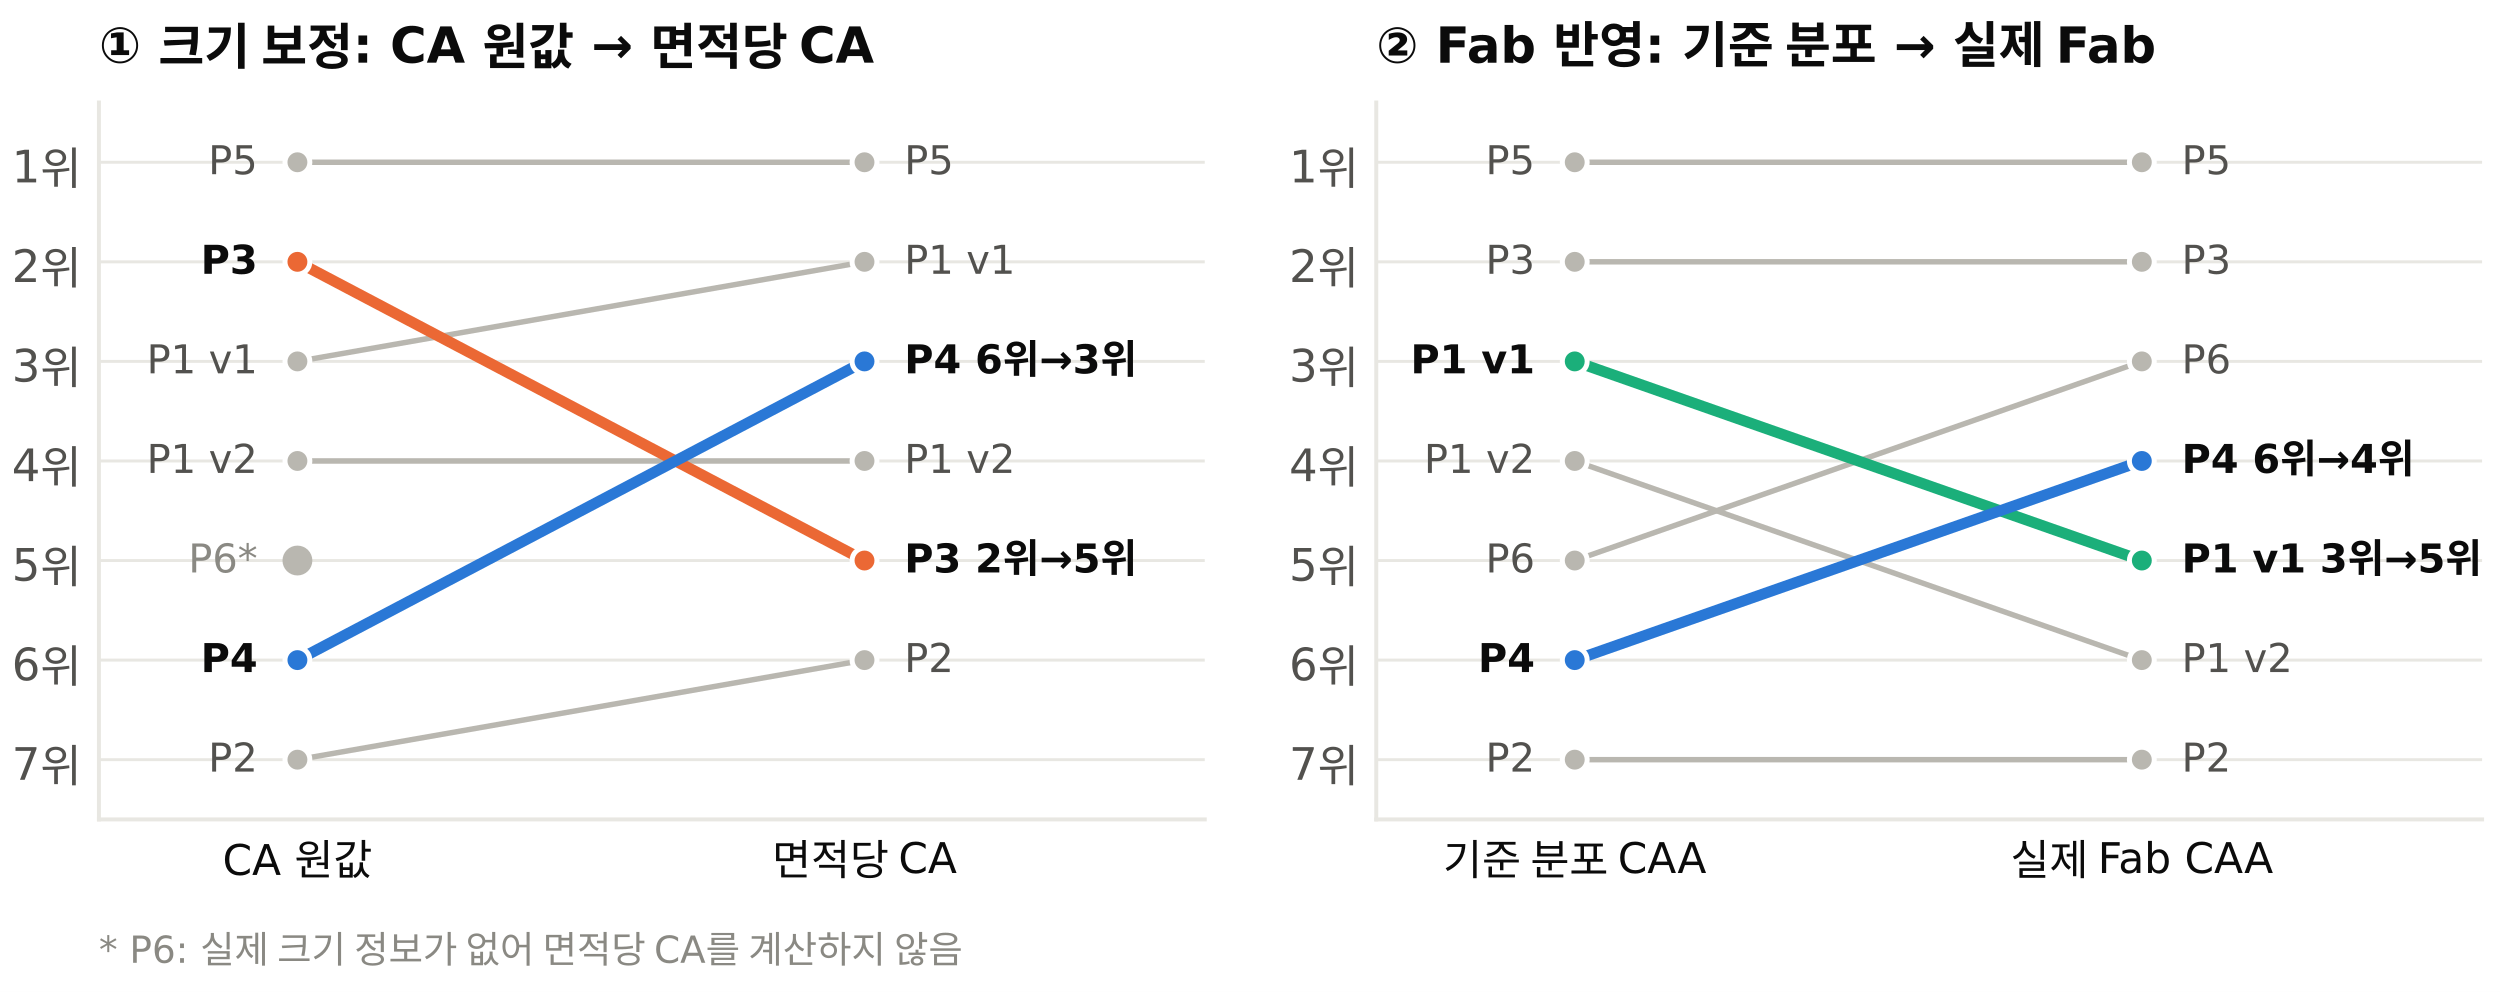
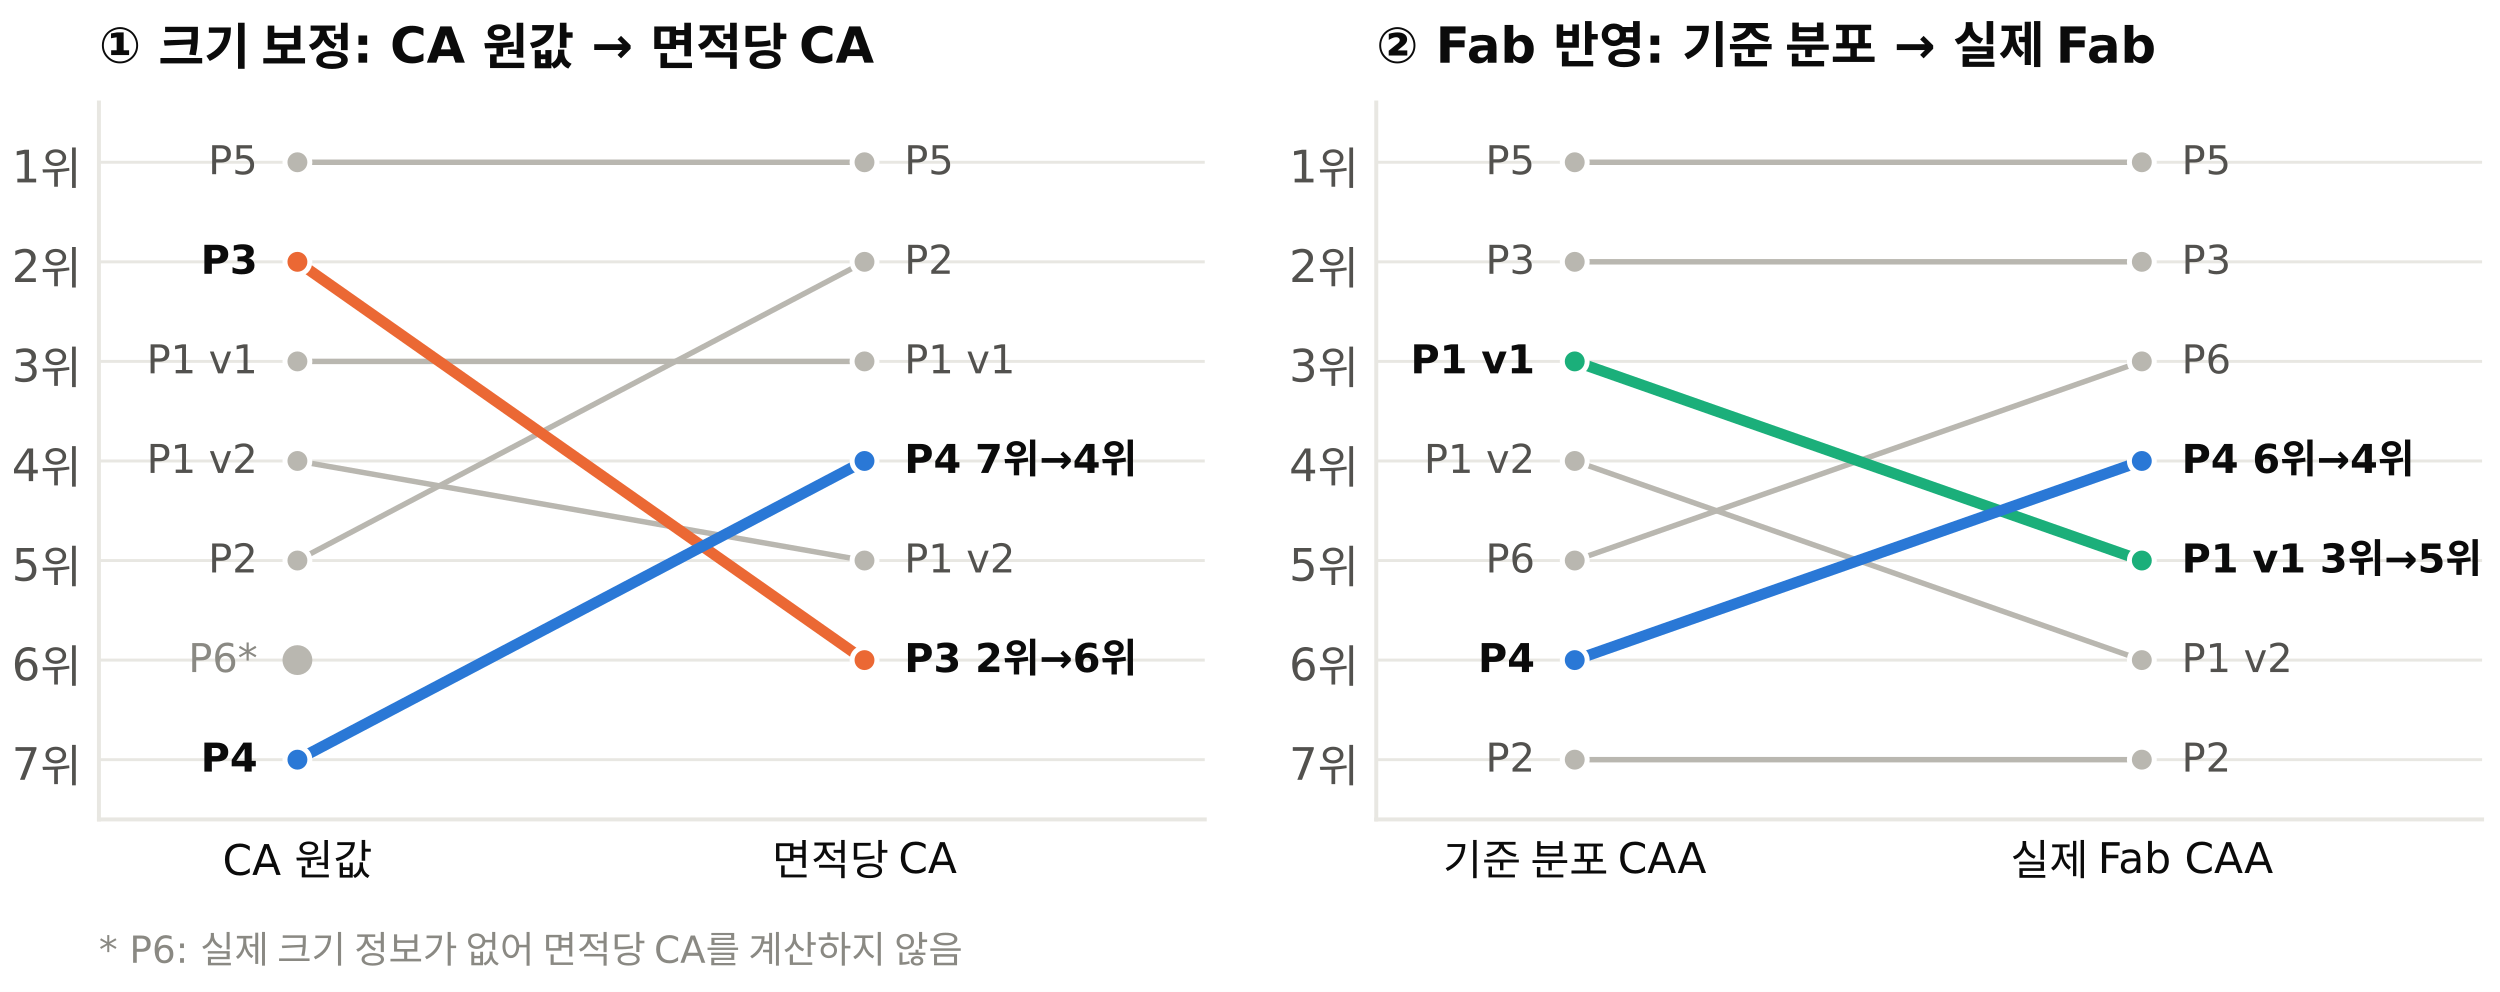
<svg xmlns="http://www.w3.org/2000/svg" xmlns:xlink="http://www.w3.org/1999/xlink" width="502.33pt" height="199.305pt" viewBox="0 0 502.33 199.305" version="1.1">
  <defs>
    <style type="text/css">*{stroke-linejoin: round; stroke-linecap: butt}</style>
  </defs>
  <g id="figure_1">
    <g id="patch_1">
      <path d="M 0 199.305  L 502.33 199.305  L 502.33 0  L 0 0  z " style="fill: #ffffff" />
    </g>
    <g id="axes_1">
      <g id="patch_2">
        <path d="M 19.88 164.646  L 242.075 164.646  L 242.075 20.6  L 19.88 20.6  z " style="fill: #ffffff" />
      </g>
      <g id="matplotlib.axis_1">
        <g id="xtick_1">
          <g id="line2d_1" />
          <g id="text_1">
            <text style="font-size: 8.5px; font-family: 'Apple SD Gothic Neo', 'AppleGothic', 'DejaVu Sans'; text-anchor: middle; fill: #0b0b0b" x="59.761" y="175.796" transform="rotate(-0 59.76117 175.796)">CA 원값</text>
          </g>
        </g>
        <g id="xtick_2">
          <g id="line2d_2" />
          <g id="text_2">
            <text style="font-size: 8.5px; font-family: 'Apple SD Gothic Neo', 'AppleGothic', 'DejaVu Sans'; text-anchor: middle; fill: #0b0b0b" x="173.707" y="175.796" transform="rotate(-0 173.7074 175.796)">면적당 CA</text>
          </g>
        </g>
      </g>
      <g id="matplotlib.axis_2">
        <g id="ytick_1">
          <g id="line2d_3">
-             <path d="M 19.88 32.604  L 242.075 32.604  " clip-path="url(#p79772ab350)" style="fill: none; stroke: #e8e7e2; stroke-width: 0.6; stroke-linecap: square" />
+             <path d="M 19.88 32.604  L 242.075 32.604  " clip-path="url(#pb13e28b427)" style="fill: none; stroke: #e8e7e2; stroke-width: 0.6; stroke-linecap: square" />
          </g>
          <g id="line2d_4" />
          <g id="text_3">
            <text style="font-size: 9px; font-family: 'Apple SD Gothic Neo', 'AppleGothic', 'DejaVu Sans'; text-anchor: end; fill: #52514e" x="16.38" y="36.654" transform="rotate(-0 16.38 36.65383)">1위</text>
          </g>
        </g>
        <g id="ytick_2">
          <g id="line2d_5">
-             <path d="M 19.88 52.61  L 242.075 52.61  " clip-path="url(#p79772ab350)" style="fill: none; stroke: #e8e7e2; stroke-width: 0.6; stroke-linecap: square" />
+             <path d="M 19.88 52.61  L 242.075 52.61  " clip-path="url(#pb13e28b427)" style="fill: none; stroke: #e8e7e2; stroke-width: 0.6; stroke-linecap: square" />
          </g>
          <g id="line2d_6" />
          <g id="text_4">
            <text style="font-size: 9px; font-family: 'Apple SD Gothic Neo', 'AppleGothic', 'DejaVu Sans'; text-anchor: end; fill: #52514e" x="16.38" y="56.66" transform="rotate(-0 16.38 56.66022)">2위</text>
          </g>
        </g>
        <g id="ytick_3">
          <g id="line2d_7">
-             <path d="M 19.88 72.617  L 242.075 72.617  " clip-path="url(#p79772ab350)" style="fill: none; stroke: #e8e7e2; stroke-width: 0.6; stroke-linecap: square" />
+             <path d="M 19.88 72.617  L 242.075 72.617  " clip-path="url(#pb13e28b427)" style="fill: none; stroke: #e8e7e2; stroke-width: 0.6; stroke-linecap: square" />
          </g>
          <g id="line2d_8" />
          <g id="text_5">
            <text style="font-size: 9px; font-family: 'Apple SD Gothic Neo', 'AppleGothic', 'DejaVu Sans'; text-anchor: end; fill: #52514e" x="16.38" y="76.667" transform="rotate(-0 16.38 76.66661)">3위</text>
          </g>
        </g>
        <g id="ytick_4">
          <g id="line2d_9">
-             <path d="M 19.88 92.623  L 242.075 92.623  " clip-path="url(#p79772ab350)" style="fill: none; stroke: #e8e7e2; stroke-width: 0.6; stroke-linecap: square" />
+             <path d="M 19.88 92.623  L 242.075 92.623  " clip-path="url(#pb13e28b427)" style="fill: none; stroke: #e8e7e2; stroke-width: 0.6; stroke-linecap: square" />
          </g>
          <g id="line2d_10" />
          <g id="text_6">
            <text style="font-size: 9px; font-family: 'Apple SD Gothic Neo', 'AppleGothic', 'DejaVu Sans'; text-anchor: end; fill: #52514e" x="16.38" y="96.673" transform="rotate(-0 16.38 96.673)">4위</text>
          </g>
        </g>
        <g id="ytick_5">
          <g id="line2d_11">
-             <path d="M 19.88 112.629  L 242.075 112.629  " clip-path="url(#p79772ab350)" style="fill: none; stroke: #e8e7e2; stroke-width: 0.6; stroke-linecap: square" />
+             <path d="M 19.88 112.629  L 242.075 112.629  " clip-path="url(#pb13e28b427)" style="fill: none; stroke: #e8e7e2; stroke-width: 0.6; stroke-linecap: square" />
          </g>
          <g id="line2d_12" />
          <g id="text_7">
            <text style="font-size: 9px; font-family: 'Apple SD Gothic Neo', 'AppleGothic', 'DejaVu Sans'; text-anchor: end; fill: #52514e" x="16.38" y="116.679" transform="rotate(-0 16.38 116.6794)">5위</text>
          </g>
        </g>
        <g id="ytick_6">
          <g id="line2d_13">
-             <path d="M 19.88 132.636  L 242.075 132.636  " clip-path="url(#p79772ab350)" style="fill: none; stroke: #e8e7e2; stroke-width: 0.6; stroke-linecap: square" />
+             <path d="M 19.88 132.636  L 242.075 132.636  " clip-path="url(#pb13e28b427)" style="fill: none; stroke: #e8e7e2; stroke-width: 0.6; stroke-linecap: square" />
          </g>
          <g id="line2d_14" />
          <g id="text_8">
            <text style="font-size: 9px; font-family: 'Apple SD Gothic Neo', 'AppleGothic', 'DejaVu Sans'; text-anchor: end; fill: #52514e" x="16.38" y="136.686" transform="rotate(-0 16.38 136.6858)">6위</text>
          </g>
        </g>
        <g id="ytick_7">
          <g id="line2d_15">
-             <path d="M 19.88 152.642  L 242.075 152.642  " clip-path="url(#p79772ab350)" style="fill: none; stroke: #e8e7e2; stroke-width: 0.6; stroke-linecap: square" />
+             <path d="M 19.88 152.642  L 242.075 152.642  " clip-path="url(#pb13e28b427)" style="fill: none; stroke: #e8e7e2; stroke-width: 0.6; stroke-linecap: square" />
          </g>
          <g id="line2d_16" />
          <g id="text_9">
            <text style="font-size: 9px; font-family: 'Apple SD Gothic Neo', 'AppleGothic', 'DejaVu Sans'; text-anchor: end; fill: #52514e" x="16.38" y="156.692" transform="rotate(-0 16.38 156.6922)">7위</text>
          </g>
        </g>
      </g>
      <g id="line2d_17">
-         <path d="M 59.761 72.617  L 173.707 52.61  " clip-path="url(#p79772ab350)" style="fill: none; stroke: #b9b7b0; stroke-width: 1.1; stroke-linecap: square" />
-         <defs>
-           <path id="mfceae9f202" d="M 0 2.5  C 0.663 2.5 1.299 2.237 1.768 1.768  C 2.237 1.299 2.5 0.663 2.5 0  C 2.5 -0.663 2.237 -1.299 1.768 -1.768  C 1.299 -2.237 0.663 -2.5 0 -2.5  C -0.663 -2.5 -1.299 -2.237 -1.768 -1.768  C -2.237 -1.299 -2.5 -0.663 -2.5 0  C -2.5 0.663 -2.237 1.299 -1.768 1.768  C -1.299 2.237 -0.663 2.5 0 2.5  z " style="stroke: #ffffff" />
-         </defs>
-         <g clip-path="url(#p79772ab350)">
-           <use xlink:href="#mfceae9f202" x="59.761" y="72.617" style="fill: #b9b7b0; stroke: #ffffff" />
-           <use xlink:href="#mfceae9f202" x="173.707" y="52.61" style="fill: #b9b7b0; stroke: #ffffff" />
+         <path d="M 59.761 72.617  L 173.707 72.617  " clip-path="url(#pb13e28b427)" style="fill: none; stroke: #b9b7b0; stroke-width: 1.1; stroke-linecap: square" />
+         <defs>
+           <path id="mfbf4704d0b" d="M 0 2.5  C 0.663 2.5 1.299 2.237 1.768 1.768  C 2.237 1.299 2.5 0.663 2.5 0  C 2.5 -0.663 2.237 -1.299 1.768 -1.768  C 1.299 -2.237 0.663 -2.5 0 -2.5  C -0.663 -2.5 -1.299 -2.237 -1.768 -1.768  C -2.237 -1.299 -2.5 -0.663 -2.5 0  C -2.5 0.663 -2.237 1.299 -1.768 1.768  C -1.299 2.237 -0.663 2.5 0 2.5  z " style="stroke: #ffffff" />
+         </defs>
+         <g clip-path="url(#pb13e28b427)">
+           <use xlink:href="#mfbf4704d0b" x="59.761" y="72.617" style="fill: #b9b7b0; stroke: #ffffff" />
+           <use xlink:href="#mfbf4704d0b" x="173.707" y="72.617" style="fill: #b9b7b0; stroke: #ffffff" />
        </g>
      </g>
      <g id="line2d_18">
-         <path d="M 59.761 92.623  L 173.707 92.623  " clip-path="url(#p79772ab350)" style="fill: none; stroke: #b9b7b0; stroke-width: 1.1; stroke-linecap: square" />
-         <g clip-path="url(#p79772ab350)">
-           <use xlink:href="#mfceae9f202" x="59.761" y="92.623" style="fill: #b9b7b0; stroke: #ffffff" />
-           <use xlink:href="#mfceae9f202" x="173.707" y="92.623" style="fill: #b9b7b0; stroke: #ffffff" />
+         <path d="M 59.761 92.623  L 173.707 112.629  " clip-path="url(#pb13e28b427)" style="fill: none; stroke: #b9b7b0; stroke-width: 1.1; stroke-linecap: square" />
+         <g clip-path="url(#pb13e28b427)">
+           <use xlink:href="#mfbf4704d0b" x="59.761" y="92.623" style="fill: #b9b7b0; stroke: #ffffff" />
+           <use xlink:href="#mfbf4704d0b" x="173.707" y="112.629" style="fill: #b9b7b0; stroke: #ffffff" />
        </g>
      </g>
      <g id="line2d_19">
-         <path d="M 59.761 152.642  L 173.707 132.636  " clip-path="url(#p79772ab350)" style="fill: none; stroke: #b9b7b0; stroke-width: 1.1; stroke-linecap: square" />
-         <g clip-path="url(#p79772ab350)">
-           <use xlink:href="#mfceae9f202" x="59.761" y="152.642" style="fill: #b9b7b0; stroke: #ffffff" />
-           <use xlink:href="#mfceae9f202" x="173.707" y="132.636" style="fill: #b9b7b0; stroke: #ffffff" />
+         <path d="M 59.761 112.629  L 173.707 52.61  " clip-path="url(#pb13e28b427)" style="fill: none; stroke: #b9b7b0; stroke-width: 1.1; stroke-linecap: square" />
+         <g clip-path="url(#pb13e28b427)">
+           <use xlink:href="#mfbf4704d0b" x="59.761" y="112.629" style="fill: #b9b7b0; stroke: #ffffff" />
+           <use xlink:href="#mfbf4704d0b" x="173.707" y="52.61" style="fill: #b9b7b0; stroke: #ffffff" />
        </g>
      </g>
      <g id="line2d_20">
-         <path d="M 59.761 32.604  L 173.707 32.604  " clip-path="url(#p79772ab350)" style="fill: none; stroke: #b9b7b0; stroke-width: 1.1; stroke-linecap: square" />
-         <g clip-path="url(#p79772ab350)">
-           <use xlink:href="#mfceae9f202" x="59.761" y="32.604" style="fill: #b9b7b0; stroke: #ffffff" />
-           <use xlink:href="#mfceae9f202" x="173.707" y="32.604" style="fill: #b9b7b0; stroke: #ffffff" />
+         <path d="M 59.761 32.604  L 173.707 32.604  " clip-path="url(#pb13e28b427)" style="fill: none; stroke: #b9b7b0; stroke-width: 1.1; stroke-linecap: square" />
+         <g clip-path="url(#pb13e28b427)">
+           <use xlink:href="#mfbf4704d0b" x="59.761" y="32.604" style="fill: #b9b7b0; stroke: #ffffff" />
+           <use xlink:href="#mfbf4704d0b" x="173.707" y="32.604" style="fill: #b9b7b0; stroke: #ffffff" />
        </g>
      </g>
      <g id="line2d_21">
        <defs>
-           <path id="m1d334c4c60" d="M 0 2.5  C 0.663 2.5 1.299 2.237 1.768 1.768  C 2.237 1.299 2.5 0.663 2.5 0  C 2.5 -0.663 2.237 -1.299 1.768 -1.768  C 1.299 -2.237 0.663 -2.5 0 -2.5  C -0.663 -2.5 -1.299 -2.237 -1.768 -1.768  C -2.237 -1.299 -2.5 -0.663 -2.5 0  C -2.5 0.663 -2.237 1.299 -1.768 1.768  C -1.299 2.237 -0.663 2.5 0 2.5  z " style="stroke: #b9b7b0" />
-         </defs>
-         <g clip-path="url(#p79772ab350)">
-           <use xlink:href="#m1d334c4c60" x="59.761" y="112.629" style="fill: #b9b7b0; stroke: #b9b7b0" />
+           <path id="meb024ce0ff" d="M 0 2.5  C 0.663 2.5 1.299 2.237 1.768 1.768  C 2.237 1.299 2.5 0.663 2.5 0  C 2.5 -0.663 2.237 -1.299 1.768 -1.768  C 1.299 -2.237 0.663 -2.5 0 -2.5  C -0.663 -2.5 -1.299 -2.237 -1.768 -1.768  C -2.237 -1.299 -2.5 -0.663 -2.5 0  C -2.5 0.663 -2.237 1.299 -1.768 1.768  C -1.299 2.237 -0.663 2.5 0 2.5  z " style="stroke: #b9b7b0" />
+         </defs>
+         <g clip-path="url(#pb13e28b427)">
+           <use xlink:href="#meb024ce0ff" x="59.761" y="132.636" style="fill: #b9b7b0; stroke: #b9b7b0" />
        </g>
      </g>
      <g id="patch_3">
        <path d="M 19.88 164.646  L 19.88 20.6  " style="fill: none; stroke: #e8e7e2; stroke-width: 0.8; stroke-linejoin: miter; stroke-linecap: square" />
      </g>
      <g id="patch_4">
        <path d="M 19.88 164.646  L 242.075 164.646  " style="fill: none; stroke: #e8e7e2; stroke-width: 0.8; stroke-linejoin: miter; stroke-linecap: square" />
      </g>
      <g id="text_10">
        <text style="font-size: 8px; font-family: 'Apple SD Gothic Neo', 'AppleGothic', 'DejaVu Sans'; text-anchor: end; fill: #52514e" x="51.761" y="75.017" transform="rotate(-0 51.76117 75.01661)">P1 v1</text>
      </g>
      <g id="text_11">
-         <text style="font-size: 8px; font-family: 'Apple SD Gothic Neo', 'AppleGothic', 'DejaVu Sans'; text-anchor: start; fill: #52514e" x="181.707" y="55.01" transform="rotate(-0 181.7074 55.01022)">P1 v1</text>
+         <text style="font-size: 8px; font-family: 'Apple SD Gothic Neo', 'AppleGothic', 'DejaVu Sans'; text-anchor: start; fill: #52514e" x="181.707" y="75.017" transform="rotate(-0 181.7074 75.01661)">P1 v1</text>
      </g>
      <g id="text_12">
        <text style="font-size: 8px; font-family: 'Apple SD Gothic Neo', 'AppleGothic', 'DejaVu Sans'; text-anchor: end; fill: #52514e" x="51.761" y="95.023" transform="rotate(-0 51.76117 95.023)">P1 v2</text>
      </g>
      <g id="text_13">
-         <text style="font-size: 8px; font-family: 'Apple SD Gothic Neo', 'AppleGothic', 'DejaVu Sans'; text-anchor: start; fill: #52514e" x="181.707" y="95.023" transform="rotate(-0 181.7074 95.023)">P1 v2</text>
+         <text style="font-size: 8px; font-family: 'Apple SD Gothic Neo', 'AppleGothic', 'DejaVu Sans'; text-anchor: start; fill: #52514e" x="181.707" y="115.029" transform="rotate(-0 181.7074 115.0294)">P1 v2</text>
      </g>
      <g id="text_14">
-         <text style="font-size: 8px; font-family: 'Apple SD Gothic Neo', 'AppleGothic', 'DejaVu Sans'; text-anchor: end; fill: #52514e" x="51.761" y="155.042" transform="rotate(-0 51.76117 155.0422)">P2</text>
+         <text style="font-size: 8px; font-family: 'Apple SD Gothic Neo', 'AppleGothic', 'DejaVu Sans'; text-anchor: end; fill: #52514e" x="51.761" y="115.029" transform="rotate(-0 51.76117 115.0294)">P2</text>
      </g>
      <g id="text_15">
-         <text style="font-size: 8px; font-family: 'Apple SD Gothic Neo', 'AppleGothic', 'DejaVu Sans'; text-anchor: start; fill: #52514e" x="181.707" y="135.036" transform="rotate(-0 181.7074 135.0358)">P2</text>
+         <text style="font-size: 8px; font-family: 'Apple SD Gothic Neo', 'AppleGothic', 'DejaVu Sans'; text-anchor: start; fill: #52514e" x="181.707" y="55.01" transform="rotate(-0 181.7074 55.01022)">P2</text>
      </g>
      <g id="line2d_22">
-         <path d="M 59.761 52.61  L 173.707 112.629  " clip-path="url(#p79772ab350)" style="fill: none; stroke: #eb6834; stroke-width: 2.2; stroke-linecap: square" />
-         <defs>
-           <path id="md2e157a775" d="M 0 2.5  C 0.663 2.5 1.299 2.237 1.768 1.768  C 2.237 1.299 2.5 0.663 2.5 0  C 2.5 -0.663 2.237 -1.299 1.768 -1.768  C 1.299 -2.237 0.663 -2.5 0 -2.5  C -0.663 -2.5 -1.299 -2.237 -1.768 -1.768  C -2.237 -1.299 -2.5 -0.663 -2.5 0  C -2.5 0.663 -2.237 1.299 -1.768 1.768  C -1.299 2.237 -0.663 2.5 0 2.5  z " style="stroke: #ffffff" />
-         </defs>
-         <g clip-path="url(#p79772ab350)">
-           <use xlink:href="#md2e157a775" x="59.761" y="52.61" style="fill: #eb6834; stroke: #ffffff" />
-           <use xlink:href="#md2e157a775" x="173.707" y="112.629" style="fill: #eb6834; stroke: #ffffff" />
+         <path d="M 59.761 52.61  L 173.707 132.636  " clip-path="url(#pb13e28b427)" style="fill: none; stroke: #eb6834; stroke-width: 2.2; stroke-linecap: square" />
+         <defs>
+           <path id="md35db66564" d="M 0 2.5  C 0.663 2.5 1.299 2.237 1.768 1.768  C 2.237 1.299 2.5 0.663 2.5 0  C 2.5 -0.663 2.237 -1.299 1.768 -1.768  C 1.299 -2.237 0.663 -2.5 0 -2.5  C -0.663 -2.5 -1.299 -2.237 -1.768 -1.768  C -2.237 -1.299 -2.5 -0.663 -2.5 0  C -2.5 0.663 -2.237 1.299 -1.768 1.768  C -1.299 2.237 -0.663 2.5 0 2.5  z " style="stroke: #ffffff" />
+         </defs>
+         <g clip-path="url(#pb13e28b427)">
+           <use xlink:href="#md35db66564" x="59.761" y="52.61" style="fill: #eb6834; stroke: #ffffff" />
+           <use xlink:href="#md35db66564" x="173.707" y="132.636" style="fill: #eb6834; stroke: #ffffff" />
        </g>
      </g>
      <g id="text_16">
        <text style="font-weight: 700; font-size: 8px; font-family: 'Apple SD Gothic Neo', 'AppleGothic', 'DejaVu Sans'; text-anchor: end; fill: #0b0b0b" x="51.761" y="55.01" transform="rotate(-0 51.76117 55.01022)">P3</text>
      </g>
      <g id="text_17">
-         <text style="font-weight: 700; font-size: 8px; font-family: 'Apple SD Gothic Neo', 'AppleGothic', 'DejaVu Sans'; text-anchor: start; fill: #0b0b0b" x="181.707" y="115.029" transform="rotate(-0 181.7074 115.0294)">P3  2위→5위</text>
+         <text style="font-weight: 700; font-size: 8px; font-family: 'Apple SD Gothic Neo', 'AppleGothic', 'DejaVu Sans'; text-anchor: start; fill: #0b0b0b" x="181.707" y="135.036" transform="rotate(-0 181.7074 135.0358)">P3  2위→6위</text>
      </g>
      <g id="line2d_23">
-         <path d="M 59.761 132.636  L 173.707 72.617  " clip-path="url(#p79772ab350)" style="fill: none; stroke: #2a78d6; stroke-width: 2.2; stroke-linecap: square" />
-         <defs>
-           <path id="m30c0a20511" d="M 0 2.5  C 0.663 2.5 1.299 2.237 1.768 1.768  C 2.237 1.299 2.5 0.663 2.5 0  C 2.5 -0.663 2.237 -1.299 1.768 -1.768  C 1.299 -2.237 0.663 -2.5 0 -2.5  C -0.663 -2.5 -1.299 -2.237 -1.768 -1.768  C -2.237 -1.299 -2.5 -0.663 -2.5 0  C -2.5 0.663 -2.237 1.299 -1.768 1.768  C -1.299 2.237 -0.663 2.5 0 2.5  z " style="stroke: #ffffff" />
-         </defs>
-         <g clip-path="url(#p79772ab350)">
-           <use xlink:href="#m30c0a20511" x="59.761" y="132.636" style="fill: #2a78d6; stroke: #ffffff" />
-           <use xlink:href="#m30c0a20511" x="173.707" y="72.617" style="fill: #2a78d6; stroke: #ffffff" />
+         <path d="M 59.761 152.642  L 173.707 92.623  " clip-path="url(#pb13e28b427)" style="fill: none; stroke: #2a78d6; stroke-width: 2.2; stroke-linecap: square" />
+         <defs>
+           <path id="ma4d25513f0" d="M 0 2.5  C 0.663 2.5 1.299 2.237 1.768 1.768  C 2.237 1.299 2.5 0.663 2.5 0  C 2.5 -0.663 2.237 -1.299 1.768 -1.768  C 1.299 -2.237 0.663 -2.5 0 -2.5  C -0.663 -2.5 -1.299 -2.237 -1.768 -1.768  C -2.237 -1.299 -2.5 -0.663 -2.5 0  C -2.5 0.663 -2.237 1.299 -1.768 1.768  C -1.299 2.237 -0.663 2.5 0 2.5  z " style="stroke: #ffffff" />
+         </defs>
+         <g clip-path="url(#pb13e28b427)">
+           <use xlink:href="#ma4d25513f0" x="59.761" y="152.642" style="fill: #2a78d6; stroke: #ffffff" />
+           <use xlink:href="#ma4d25513f0" x="173.707" y="92.623" style="fill: #2a78d6; stroke: #ffffff" />
        </g>
      </g>
      <g id="text_18">
-         <text style="font-weight: 700; font-size: 8px; font-family: 'Apple SD Gothic Neo', 'AppleGothic', 'DejaVu Sans'; text-anchor: end; fill: #0b0b0b" x="51.761" y="135.036" transform="rotate(-0 51.76117 135.0358)">P4</text>
+         <text style="font-weight: 700; font-size: 8px; font-family: 'Apple SD Gothic Neo', 'AppleGothic', 'DejaVu Sans'; text-anchor: end; fill: #0b0b0b" x="51.761" y="155.042" transform="rotate(-0 51.76117 155.0422)">P4</text>
      </g>
      <g id="text_19">
-         <text style="font-weight: 700; font-size: 8px; font-family: 'Apple SD Gothic Neo', 'AppleGothic', 'DejaVu Sans'; text-anchor: start; fill: #0b0b0b" x="181.707" y="75.017" transform="rotate(-0 181.7074 75.01661)">P4  6위→3위</text>
+         <text style="font-weight: 700; font-size: 8px; font-family: 'Apple SD Gothic Neo', 'AppleGothic', 'DejaVu Sans'; text-anchor: start; fill: #0b0b0b" x="181.707" y="95.023" transform="rotate(-0 181.7074 95.023)">P4  7위→4위</text>
      </g>
      <g id="text_20">
        <text style="font-size: 8px; font-family: 'Apple SD Gothic Neo', 'AppleGothic', 'DejaVu Sans'; text-anchor: end; fill: #52514e" x="51.761" y="35.004" transform="rotate(-0 51.76117 35.00383)">P5</text>
      </g>
      <g id="text_21">
        <text style="font-size: 8px; font-family: 'Apple SD Gothic Neo', 'AppleGothic', 'DejaVu Sans'; text-anchor: start; fill: #52514e" x="181.707" y="35.004" transform="rotate(-0 181.7074 35.00383)">P5</text>
      </g>
      <g id="text_22">
-         <text style="font-size: 8px; font-family: 'Apple SD Gothic Neo', 'AppleGothic', 'DejaVu Sans'; text-anchor: end; fill: #8a8983" x="51.761" y="115.029" transform="rotate(-0 51.76117 115.0294)">P6*</text>
+         <text style="font-size: 8px; font-family: 'Apple SD Gothic Neo', 'AppleGothic', 'DejaVu Sans'; text-anchor: end; fill: #8a8983" x="51.761" y="135.036" transform="rotate(-0 51.76117 135.0358)">P6*</text>
      </g>
      <g id="text_23">
        <text style="font-size: 7.5px; font-family: 'Apple SD Gothic Neo', 'AppleGothic', 'DejaVu Sans'; text-anchor: start; fill: #8a8983" x="19.88" y="193.455" transform="rotate(-0 19.88 193.4552)">* P6: 실제 크기 정보가 없어 면적당 CA를 계산하지 않음</text>
      </g>
      <g id="text_24">
        <text style="font-weight: 700; font-size: 10px; font-family: 'Apple SD Gothic Neo', 'AppleGothic', 'DejaVu Sans'; text-anchor: start; fill: #0b0b0b" x="19.88" y="12.6" transform="rotate(-0 19.88 12.6)">① 크기 보정: CA 원값 → 면적당 CA</text>
      </g>
    </g>
    <g id="axes_2">
      <g id="patch_5">
        <path d="M 276.535 164.646  L 498.73 164.646  L 498.73 20.6  L 276.535 20.6  z " style="fill: #ffffff" />
      </g>
      <g id="matplotlib.axis_3">
        <g id="xtick_3">
          <g id="line2d_24" />
          <g id="text_25">
            <text style="font-size: 8.5px; font-family: 'Apple SD Gothic Neo', 'AppleGothic', 'DejaVu Sans'; text-anchor: middle; fill: #0b0b0b" x="316.416" y="175.796" transform="rotate(-0 316.4163 175.796)">기준 분포 CAA</text>
          </g>
        </g>
        <g id="xtick_4">
          <g id="line2d_25" />
          <g id="text_26">
            <text style="font-size: 8.5px; font-family: 'Apple SD Gothic Neo', 'AppleGothic', 'DejaVu Sans'; text-anchor: middle; fill: #0b0b0b" x="430.362" y="175.796" transform="rotate(-0 430.3625 175.796)">실제 Fab CAA</text>
          </g>
        </g>
      </g>
      <g id="matplotlib.axis_4">
        <g id="ytick_8">
          <g id="line2d_26">
-             <path d="M 276.535 32.604  L 498.73 32.604  " clip-path="url(#p614e4f653b)" style="fill: none; stroke: #e8e7e2; stroke-width: 0.6; stroke-linecap: square" />
+             <path d="M 276.535 32.604  L 498.73 32.604  " clip-path="url(#p6694fd36cc)" style="fill: none; stroke: #e8e7e2; stroke-width: 0.6; stroke-linecap: square" />
          </g>
          <g id="line2d_27" />
          <g id="text_27">
            <text style="font-size: 9px; font-family: 'Apple SD Gothic Neo', 'AppleGothic', 'DejaVu Sans'; text-anchor: end; fill: #52514e" x="273.035" y="36.654" transform="rotate(-0 273.0351 36.65383)">1위</text>
          </g>
        </g>
        <g id="ytick_9">
          <g id="line2d_28">
-             <path d="M 276.535 52.61  L 498.73 52.61  " clip-path="url(#p614e4f653b)" style="fill: none; stroke: #e8e7e2; stroke-width: 0.6; stroke-linecap: square" />
+             <path d="M 276.535 52.61  L 498.73 52.61  " clip-path="url(#p6694fd36cc)" style="fill: none; stroke: #e8e7e2; stroke-width: 0.6; stroke-linecap: square" />
          </g>
          <g id="line2d_29" />
          <g id="text_28">
            <text style="font-size: 9px; font-family: 'Apple SD Gothic Neo', 'AppleGothic', 'DejaVu Sans'; text-anchor: end; fill: #52514e" x="273.035" y="56.66" transform="rotate(-0 273.0351 56.66022)">2위</text>
          </g>
        </g>
        <g id="ytick_10">
          <g id="line2d_30">
-             <path d="M 276.535 72.617  L 498.73 72.617  " clip-path="url(#p614e4f653b)" style="fill: none; stroke: #e8e7e2; stroke-width: 0.6; stroke-linecap: square" />
+             <path d="M 276.535 72.617  L 498.73 72.617  " clip-path="url(#p6694fd36cc)" style="fill: none; stroke: #e8e7e2; stroke-width: 0.6; stroke-linecap: square" />
          </g>
          <g id="line2d_31" />
          <g id="text_29">
            <text style="font-size: 9px; font-family: 'Apple SD Gothic Neo', 'AppleGothic', 'DejaVu Sans'; text-anchor: end; fill: #52514e" x="273.035" y="76.667" transform="rotate(-0 273.0351 76.66661)">3위</text>
          </g>
        </g>
        <g id="ytick_11">
          <g id="line2d_32">
-             <path d="M 276.535 92.623  L 498.73 92.623  " clip-path="url(#p614e4f653b)" style="fill: none; stroke: #e8e7e2; stroke-width: 0.6; stroke-linecap: square" />
+             <path d="M 276.535 92.623  L 498.73 92.623  " clip-path="url(#p6694fd36cc)" style="fill: none; stroke: #e8e7e2; stroke-width: 0.6; stroke-linecap: square" />
          </g>
          <g id="line2d_33" />
          <g id="text_30">
            <text style="font-size: 9px; font-family: 'Apple SD Gothic Neo', 'AppleGothic', 'DejaVu Sans'; text-anchor: end; fill: #52514e" x="273.035" y="96.673" transform="rotate(-0 273.0351 96.673)">4위</text>
          </g>
        </g>
        <g id="ytick_12">
          <g id="line2d_34">
-             <path d="M 276.535 112.629  L 498.73 112.629  " clip-path="url(#p614e4f653b)" style="fill: none; stroke: #e8e7e2; stroke-width: 0.6; stroke-linecap: square" />
+             <path d="M 276.535 112.629  L 498.73 112.629  " clip-path="url(#p6694fd36cc)" style="fill: none; stroke: #e8e7e2; stroke-width: 0.6; stroke-linecap: square" />
          </g>
          <g id="line2d_35" />
          <g id="text_31">
            <text style="font-size: 9px; font-family: 'Apple SD Gothic Neo', 'AppleGothic', 'DejaVu Sans'; text-anchor: end; fill: #52514e" x="273.035" y="116.679" transform="rotate(-0 273.0351 116.6794)">5위</text>
          </g>
        </g>
        <g id="ytick_13">
          <g id="line2d_36">
-             <path d="M 276.535 132.636  L 498.73 132.636  " clip-path="url(#p614e4f653b)" style="fill: none; stroke: #e8e7e2; stroke-width: 0.6; stroke-linecap: square" />
+             <path d="M 276.535 132.636  L 498.73 132.636  " clip-path="url(#p6694fd36cc)" style="fill: none; stroke: #e8e7e2; stroke-width: 0.6; stroke-linecap: square" />
          </g>
          <g id="line2d_37" />
          <g id="text_32">
            <text style="font-size: 9px; font-family: 'Apple SD Gothic Neo', 'AppleGothic', 'DejaVu Sans'; text-anchor: end; fill: #52514e" x="273.035" y="136.686" transform="rotate(-0 273.0351 136.6858)">6위</text>
          </g>
        </g>
        <g id="ytick_14">
          <g id="line2d_38">
-             <path d="M 276.535 152.642  L 498.73 152.642  " clip-path="url(#p614e4f653b)" style="fill: none; stroke: #e8e7e2; stroke-width: 0.6; stroke-linecap: square" />
+             <path d="M 276.535 152.642  L 498.73 152.642  " clip-path="url(#p6694fd36cc)" style="fill: none; stroke: #e8e7e2; stroke-width: 0.6; stroke-linecap: square" />
          </g>
          <g id="line2d_39" />
          <g id="text_33">
            <text style="font-size: 9px; font-family: 'Apple SD Gothic Neo', 'AppleGothic', 'DejaVu Sans'; text-anchor: end; fill: #52514e" x="273.035" y="156.692" transform="rotate(-0 273.0351 156.6922)">7위</text>
          </g>
        </g>
      </g>
      <g id="line2d_40">
-         <path d="M 316.416 92.623  L 430.362 132.636  " clip-path="url(#p614e4f653b)" style="fill: none; stroke: #b9b7b0; stroke-width: 1.1; stroke-linecap: square" />
-         <g clip-path="url(#p614e4f653b)">
-           <use xlink:href="#mfceae9f202" x="316.416" y="92.623" style="fill: #b9b7b0; stroke: #ffffff" />
-           <use xlink:href="#mfceae9f202" x="430.362" y="132.636" style="fill: #b9b7b0; stroke: #ffffff" />
+         <path d="M 316.416 92.623  L 430.362 132.636  " clip-path="url(#p6694fd36cc)" style="fill: none; stroke: #b9b7b0; stroke-width: 1.1; stroke-linecap: square" />
+         <g clip-path="url(#p6694fd36cc)">
+           <use xlink:href="#mfbf4704d0b" x="316.416" y="92.623" style="fill: #b9b7b0; stroke: #ffffff" />
+           <use xlink:href="#mfbf4704d0b" x="430.362" y="132.636" style="fill: #b9b7b0; stroke: #ffffff" />
        </g>
      </g>
      <g id="line2d_41">
-         <path d="M 316.416 152.642  L 430.362 152.642  " clip-path="url(#p614e4f653b)" style="fill: none; stroke: #b9b7b0; stroke-width: 1.1; stroke-linecap: square" />
-         <g clip-path="url(#p614e4f653b)">
-           <use xlink:href="#mfceae9f202" x="316.416" y="152.642" style="fill: #b9b7b0; stroke: #ffffff" />
-           <use xlink:href="#mfceae9f202" x="430.362" y="152.642" style="fill: #b9b7b0; stroke: #ffffff" />
+         <path d="M 316.416 152.642  L 430.362 152.642  " clip-path="url(#p6694fd36cc)" style="fill: none; stroke: #b9b7b0; stroke-width: 1.1; stroke-linecap: square" />
+         <g clip-path="url(#p6694fd36cc)">
+           <use xlink:href="#mfbf4704d0b" x="316.416" y="152.642" style="fill: #b9b7b0; stroke: #ffffff" />
+           <use xlink:href="#mfbf4704d0b" x="430.362" y="152.642" style="fill: #b9b7b0; stroke: #ffffff" />
        </g>
      </g>
      <g id="line2d_42">
-         <path d="M 316.416 52.61  L 430.362 52.61  " clip-path="url(#p614e4f653b)" style="fill: none; stroke: #b9b7b0; stroke-width: 1.1; stroke-linecap: square" />
-         <g clip-path="url(#p614e4f653b)">
-           <use xlink:href="#mfceae9f202" x="316.416" y="52.61" style="fill: #b9b7b0; stroke: #ffffff" />
-           <use xlink:href="#mfceae9f202" x="430.362" y="52.61" style="fill: #b9b7b0; stroke: #ffffff" />
+         <path d="M 316.416 52.61  L 430.362 52.61  " clip-path="url(#p6694fd36cc)" style="fill: none; stroke: #b9b7b0; stroke-width: 1.1; stroke-linecap: square" />
+         <g clip-path="url(#p6694fd36cc)">
+           <use xlink:href="#mfbf4704d0b" x="316.416" y="52.61" style="fill: #b9b7b0; stroke: #ffffff" />
+           <use xlink:href="#mfbf4704d0b" x="430.362" y="52.61" style="fill: #b9b7b0; stroke: #ffffff" />
        </g>
      </g>
      <g id="line2d_43">
-         <path d="M 316.416 32.604  L 430.362 32.604  " clip-path="url(#p614e4f653b)" style="fill: none; stroke: #b9b7b0; stroke-width: 1.1; stroke-linecap: square" />
-         <g clip-path="url(#p614e4f653b)">
-           <use xlink:href="#mfceae9f202" x="316.416" y="32.604" style="fill: #b9b7b0; stroke: #ffffff" />
-           <use xlink:href="#mfceae9f202" x="430.362" y="32.604" style="fill: #b9b7b0; stroke: #ffffff" />
+         <path d="M 316.416 32.604  L 430.362 32.604  " clip-path="url(#p6694fd36cc)" style="fill: none; stroke: #b9b7b0; stroke-width: 1.1; stroke-linecap: square" />
+         <g clip-path="url(#p6694fd36cc)">
+           <use xlink:href="#mfbf4704d0b" x="316.416" y="32.604" style="fill: #b9b7b0; stroke: #ffffff" />
+           <use xlink:href="#mfbf4704d0b" x="430.362" y="32.604" style="fill: #b9b7b0; stroke: #ffffff" />
        </g>
      </g>
      <g id="line2d_44">
-         <path d="M 316.416 112.629  L 430.362 72.617  " clip-path="url(#p614e4f653b)" style="fill: none; stroke: #b9b7b0; stroke-width: 1.1; stroke-linecap: square" />
-         <g clip-path="url(#p614e4f653b)">
-           <use xlink:href="#mfceae9f202" x="316.416" y="112.629" style="fill: #b9b7b0; stroke: #ffffff" />
-           <use xlink:href="#mfceae9f202" x="430.362" y="72.617" style="fill: #b9b7b0; stroke: #ffffff" />
+         <path d="M 316.416 112.629  L 430.362 72.617  " clip-path="url(#p6694fd36cc)" style="fill: none; stroke: #b9b7b0; stroke-width: 1.1; stroke-linecap: square" />
+         <g clip-path="url(#p6694fd36cc)">
+           <use xlink:href="#mfbf4704d0b" x="316.416" y="112.629" style="fill: #b9b7b0; stroke: #ffffff" />
+           <use xlink:href="#mfbf4704d0b" x="430.362" y="72.617" style="fill: #b9b7b0; stroke: #ffffff" />
        </g>
      </g>
      <g id="patch_6">
        <path d="M 276.535 164.646  L 276.535 20.6  " style="fill: none; stroke: #e8e7e2; stroke-width: 0.8; stroke-linejoin: miter; stroke-linecap: square" />
      </g>
      <g id="patch_7">
        <path d="M 276.535 164.646  L 498.73 164.646  " style="fill: none; stroke: #e8e7e2; stroke-width: 0.8; stroke-linejoin: miter; stroke-linecap: square" />
      </g>
      <g id="line2d_45">
-         <path d="M 316.416 72.617  L 430.362 112.629  " clip-path="url(#p614e4f653b)" style="fill: none; stroke: #1baf7a; stroke-width: 2.2; stroke-linecap: square" />
-         <defs>
-           <path id="m0366c5a211" d="M 0 2.5  C 0.663 2.5 1.299 2.237 1.768 1.768  C 2.237 1.299 2.5 0.663 2.5 0  C 2.5 -0.663 2.237 -1.299 1.768 -1.768  C 1.299 -2.237 0.663 -2.5 0 -2.5  C -0.663 -2.5 -1.299 -2.237 -1.768 -1.768  C -2.237 -1.299 -2.5 -0.663 -2.5 0  C -2.5 0.663 -2.237 1.299 -1.768 1.768  C -1.299 2.237 -0.663 2.5 0 2.5  z " style="stroke: #ffffff" />
-         </defs>
-         <g clip-path="url(#p614e4f653b)">
-           <use xlink:href="#m0366c5a211" x="316.416" y="72.617" style="fill: #1baf7a; stroke: #ffffff" />
-           <use xlink:href="#m0366c5a211" x="430.362" y="112.629" style="fill: #1baf7a; stroke: #ffffff" />
+         <path d="M 316.416 72.617  L 430.362 112.629  " clip-path="url(#p6694fd36cc)" style="fill: none; stroke: #1baf7a; stroke-width: 2.2; stroke-linecap: square" />
+         <defs>
+           <path id="mea9638c88e" d="M 0 2.5  C 0.663 2.5 1.299 2.237 1.768 1.768  C 2.237 1.299 2.5 0.663 2.5 0  C 2.5 -0.663 2.237 -1.299 1.768 -1.768  C 1.299 -2.237 0.663 -2.5 0 -2.5  C -0.663 -2.5 -1.299 -2.237 -1.768 -1.768  C -2.237 -1.299 -2.5 -0.663 -2.5 0  C -2.5 0.663 -2.237 1.299 -1.768 1.768  C -1.299 2.237 -0.663 2.5 0 2.5  z " style="stroke: #ffffff" />
+         </defs>
+         <g clip-path="url(#p6694fd36cc)">
+           <use xlink:href="#mea9638c88e" x="316.416" y="72.617" style="fill: #1baf7a; stroke: #ffffff" />
+           <use xlink:href="#mea9638c88e" x="430.362" y="112.629" style="fill: #1baf7a; stroke: #ffffff" />
        </g>
      </g>
      <g id="text_34">
        <text style="font-weight: 700; font-size: 8px; font-family: 'Apple SD Gothic Neo', 'AppleGothic', 'DejaVu Sans'; text-anchor: end; fill: #0b0b0b" x="308.416" y="75.017" transform="rotate(-0 308.4163 75.01661)">P1 v1</text>
      </g>
      <g id="text_35">
        <text style="font-weight: 700; font-size: 8px; font-family: 'Apple SD Gothic Neo', 'AppleGothic', 'DejaVu Sans'; text-anchor: start; fill: #0b0b0b" x="438.362" y="115.029" transform="rotate(-0 438.3625 115.0294)">P1 v1  3위→5위</text>
      </g>
      <g id="text_36">
        <text style="font-size: 8px; font-family: 'Apple SD Gothic Neo', 'AppleGothic', 'DejaVu Sans'; text-anchor: end; fill: #52514e" x="308.416" y="95.023" transform="rotate(-0 308.4163 95.023)">P1 v2</text>
      </g>
      <g id="text_37">
        <text style="font-size: 8px; font-family: 'Apple SD Gothic Neo', 'AppleGothic', 'DejaVu Sans'; text-anchor: start; fill: #52514e" x="438.362" y="135.036" transform="rotate(-0 438.3625 135.0358)">P1 v2</text>
      </g>
      <g id="text_38">
        <text style="font-size: 8px; font-family: 'Apple SD Gothic Neo', 'AppleGothic', 'DejaVu Sans'; text-anchor: end; fill: #52514e" x="308.416" y="155.042" transform="rotate(-0 308.4163 155.0422)">P2</text>
      </g>
      <g id="text_39">
        <text style="font-size: 8px; font-family: 'Apple SD Gothic Neo', 'AppleGothic', 'DejaVu Sans'; text-anchor: start; fill: #52514e" x="438.362" y="155.042" transform="rotate(-0 438.3625 155.0422)">P2</text>
      </g>
      <g id="text_40">
        <text style="font-size: 8px; font-family: 'Apple SD Gothic Neo', 'AppleGothic', 'DejaVu Sans'; text-anchor: end; fill: #52514e" x="308.416" y="55.01" transform="rotate(-0 308.4163 55.01022)">P3</text>
      </g>
      <g id="text_41">
        <text style="font-size: 8px; font-family: 'Apple SD Gothic Neo', 'AppleGothic', 'DejaVu Sans'; text-anchor: start; fill: #52514e" x="438.362" y="55.01" transform="rotate(-0 438.3625 55.01022)">P3</text>
      </g>
      <g id="line2d_46">
-         <path d="M 316.416 132.636  L 430.362 92.623  " clip-path="url(#p614e4f653b)" style="fill: none; stroke: #2a78d6; stroke-width: 2.2; stroke-linecap: square" />
-         <g clip-path="url(#p614e4f653b)">
-           <use xlink:href="#m30c0a20511" x="316.416" y="132.636" style="fill: #2a78d6; stroke: #ffffff" />
-           <use xlink:href="#m30c0a20511" x="430.362" y="92.623" style="fill: #2a78d6; stroke: #ffffff" />
+         <path d="M 316.416 132.636  L 430.362 92.623  " clip-path="url(#p6694fd36cc)" style="fill: none; stroke: #2a78d6; stroke-width: 2.2; stroke-linecap: square" />
+         <g clip-path="url(#p6694fd36cc)">
+           <use xlink:href="#ma4d25513f0" x="316.416" y="132.636" style="fill: #2a78d6; stroke: #ffffff" />
+           <use xlink:href="#ma4d25513f0" x="430.362" y="92.623" style="fill: #2a78d6; stroke: #ffffff" />
        </g>
      </g>
      <g id="text_42">
        <text style="font-weight: 700; font-size: 8px; font-family: 'Apple SD Gothic Neo', 'AppleGothic', 'DejaVu Sans'; text-anchor: end; fill: #0b0b0b" x="308.416" y="135.036" transform="rotate(-0 308.4163 135.0358)">P4</text>
      </g>
      <g id="text_43">
        <text style="font-weight: 700; font-size: 8px; font-family: 'Apple SD Gothic Neo', 'AppleGothic', 'DejaVu Sans'; text-anchor: start; fill: #0b0b0b" x="438.362" y="95.023" transform="rotate(-0 438.3625 95.023)">P4  6위→4위</text>
      </g>
      <g id="text_44">
        <text style="font-size: 8px; font-family: 'Apple SD Gothic Neo', 'AppleGothic', 'DejaVu Sans'; text-anchor: end; fill: #52514e" x="308.416" y="35.004" transform="rotate(-0 308.4163 35.00383)">P5</text>
      </g>
      <g id="text_45">
        <text style="font-size: 8px; font-family: 'Apple SD Gothic Neo', 'AppleGothic', 'DejaVu Sans'; text-anchor: start; fill: #52514e" x="438.362" y="35.004" transform="rotate(-0 438.3625 35.00383)">P5</text>
      </g>
      <g id="text_46">
        <text style="font-size: 8px; font-family: 'Apple SD Gothic Neo', 'AppleGothic', 'DejaVu Sans'; text-anchor: end; fill: #52514e" x="308.416" y="115.029" transform="rotate(-0 308.4163 115.0294)">P6</text>
      </g>
      <g id="text_47">
        <text style="font-size: 8px; font-family: 'Apple SD Gothic Neo', 'AppleGothic', 'DejaVu Sans'; text-anchor: start; fill: #52514e" x="438.362" y="75.017" transform="rotate(-0 438.3625 75.01661)">P6</text>
      </g>
      <g id="text_48">
        <text style="font-weight: 700; font-size: 10px; font-family: 'Apple SD Gothic Neo', 'AppleGothic', 'DejaVu Sans'; text-anchor: start; fill: #0b0b0b" x="276.535" y="12.6" transform="rotate(-0 276.5351 12.6)">② Fab 반영: 기준 분포 → 실제 Fab</text>
      </g>
    </g>
  </g>
  <defs>
-     <clipPath id="p79772ab350">
+     <clipPath id="pb13e28b427">
      <rect x="19.88" y="20.6" width="222.195" height="144.046" />
    </clipPath>
-     <clipPath id="p614e4f653b">
+     <clipPath id="p6694fd36cc">
      <rect x="276.535" y="20.6" width="222.195" height="144.046" />
    </clipPath>
  </defs>
</svg>
